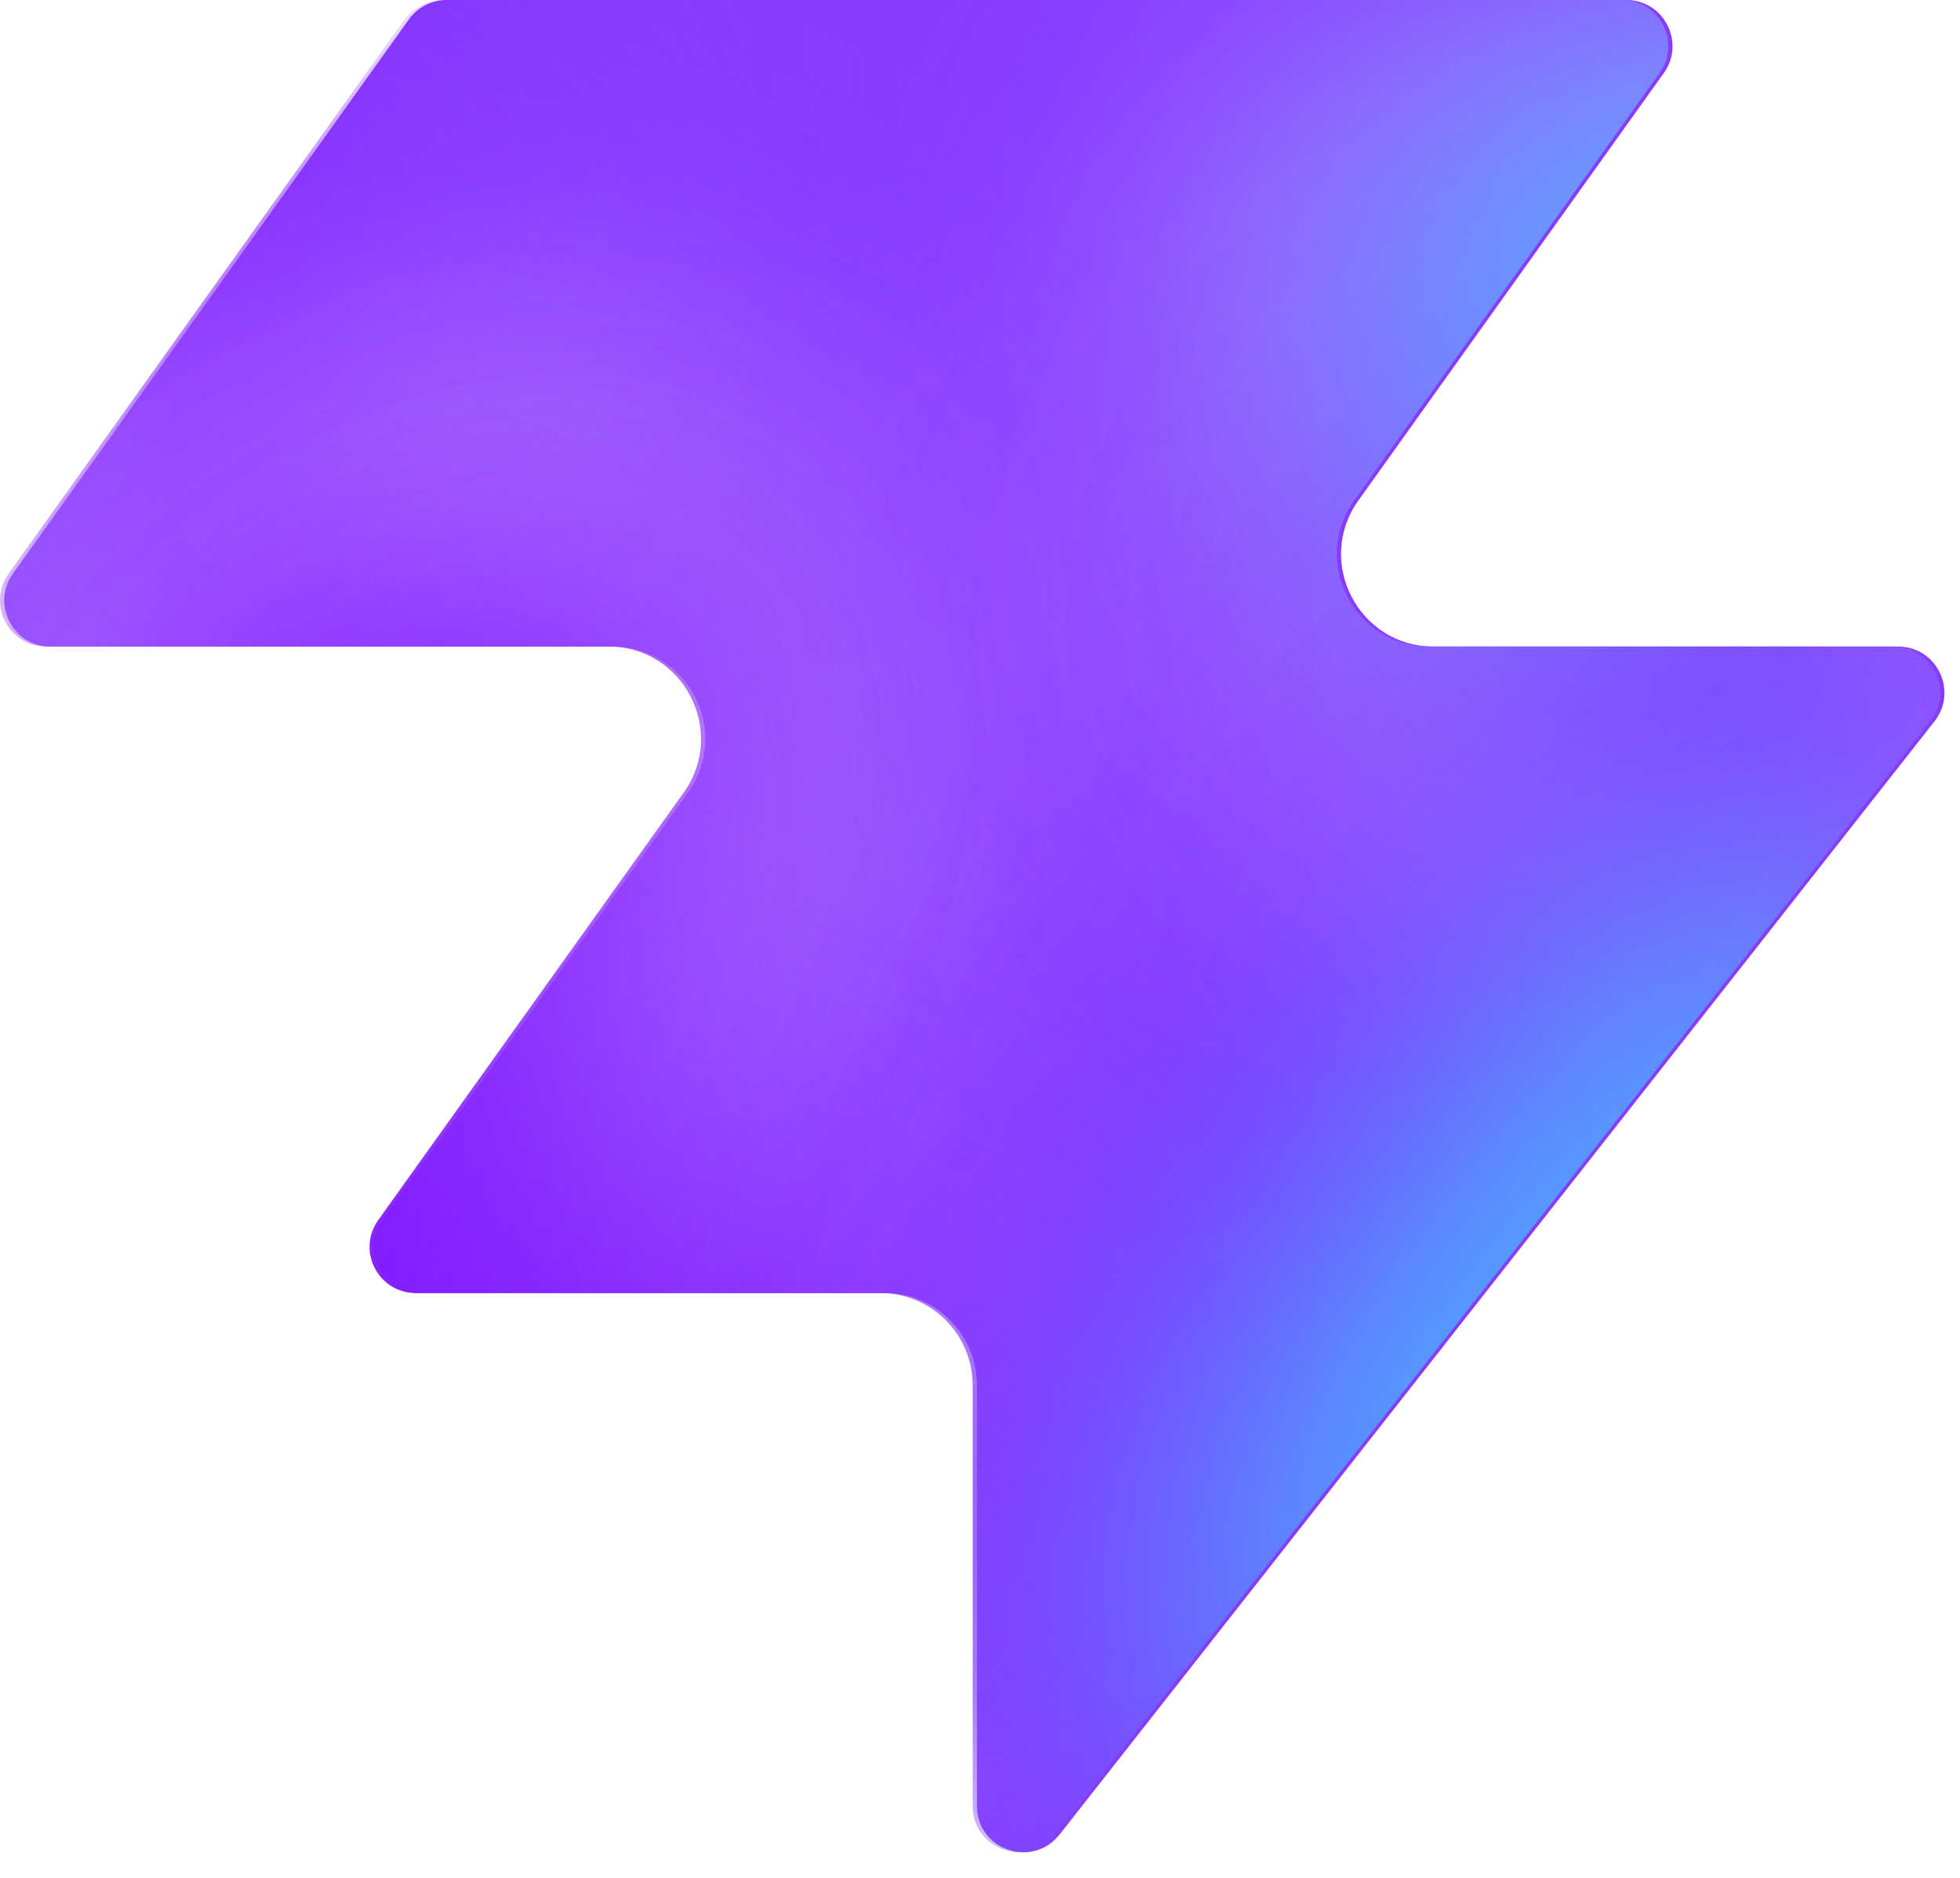
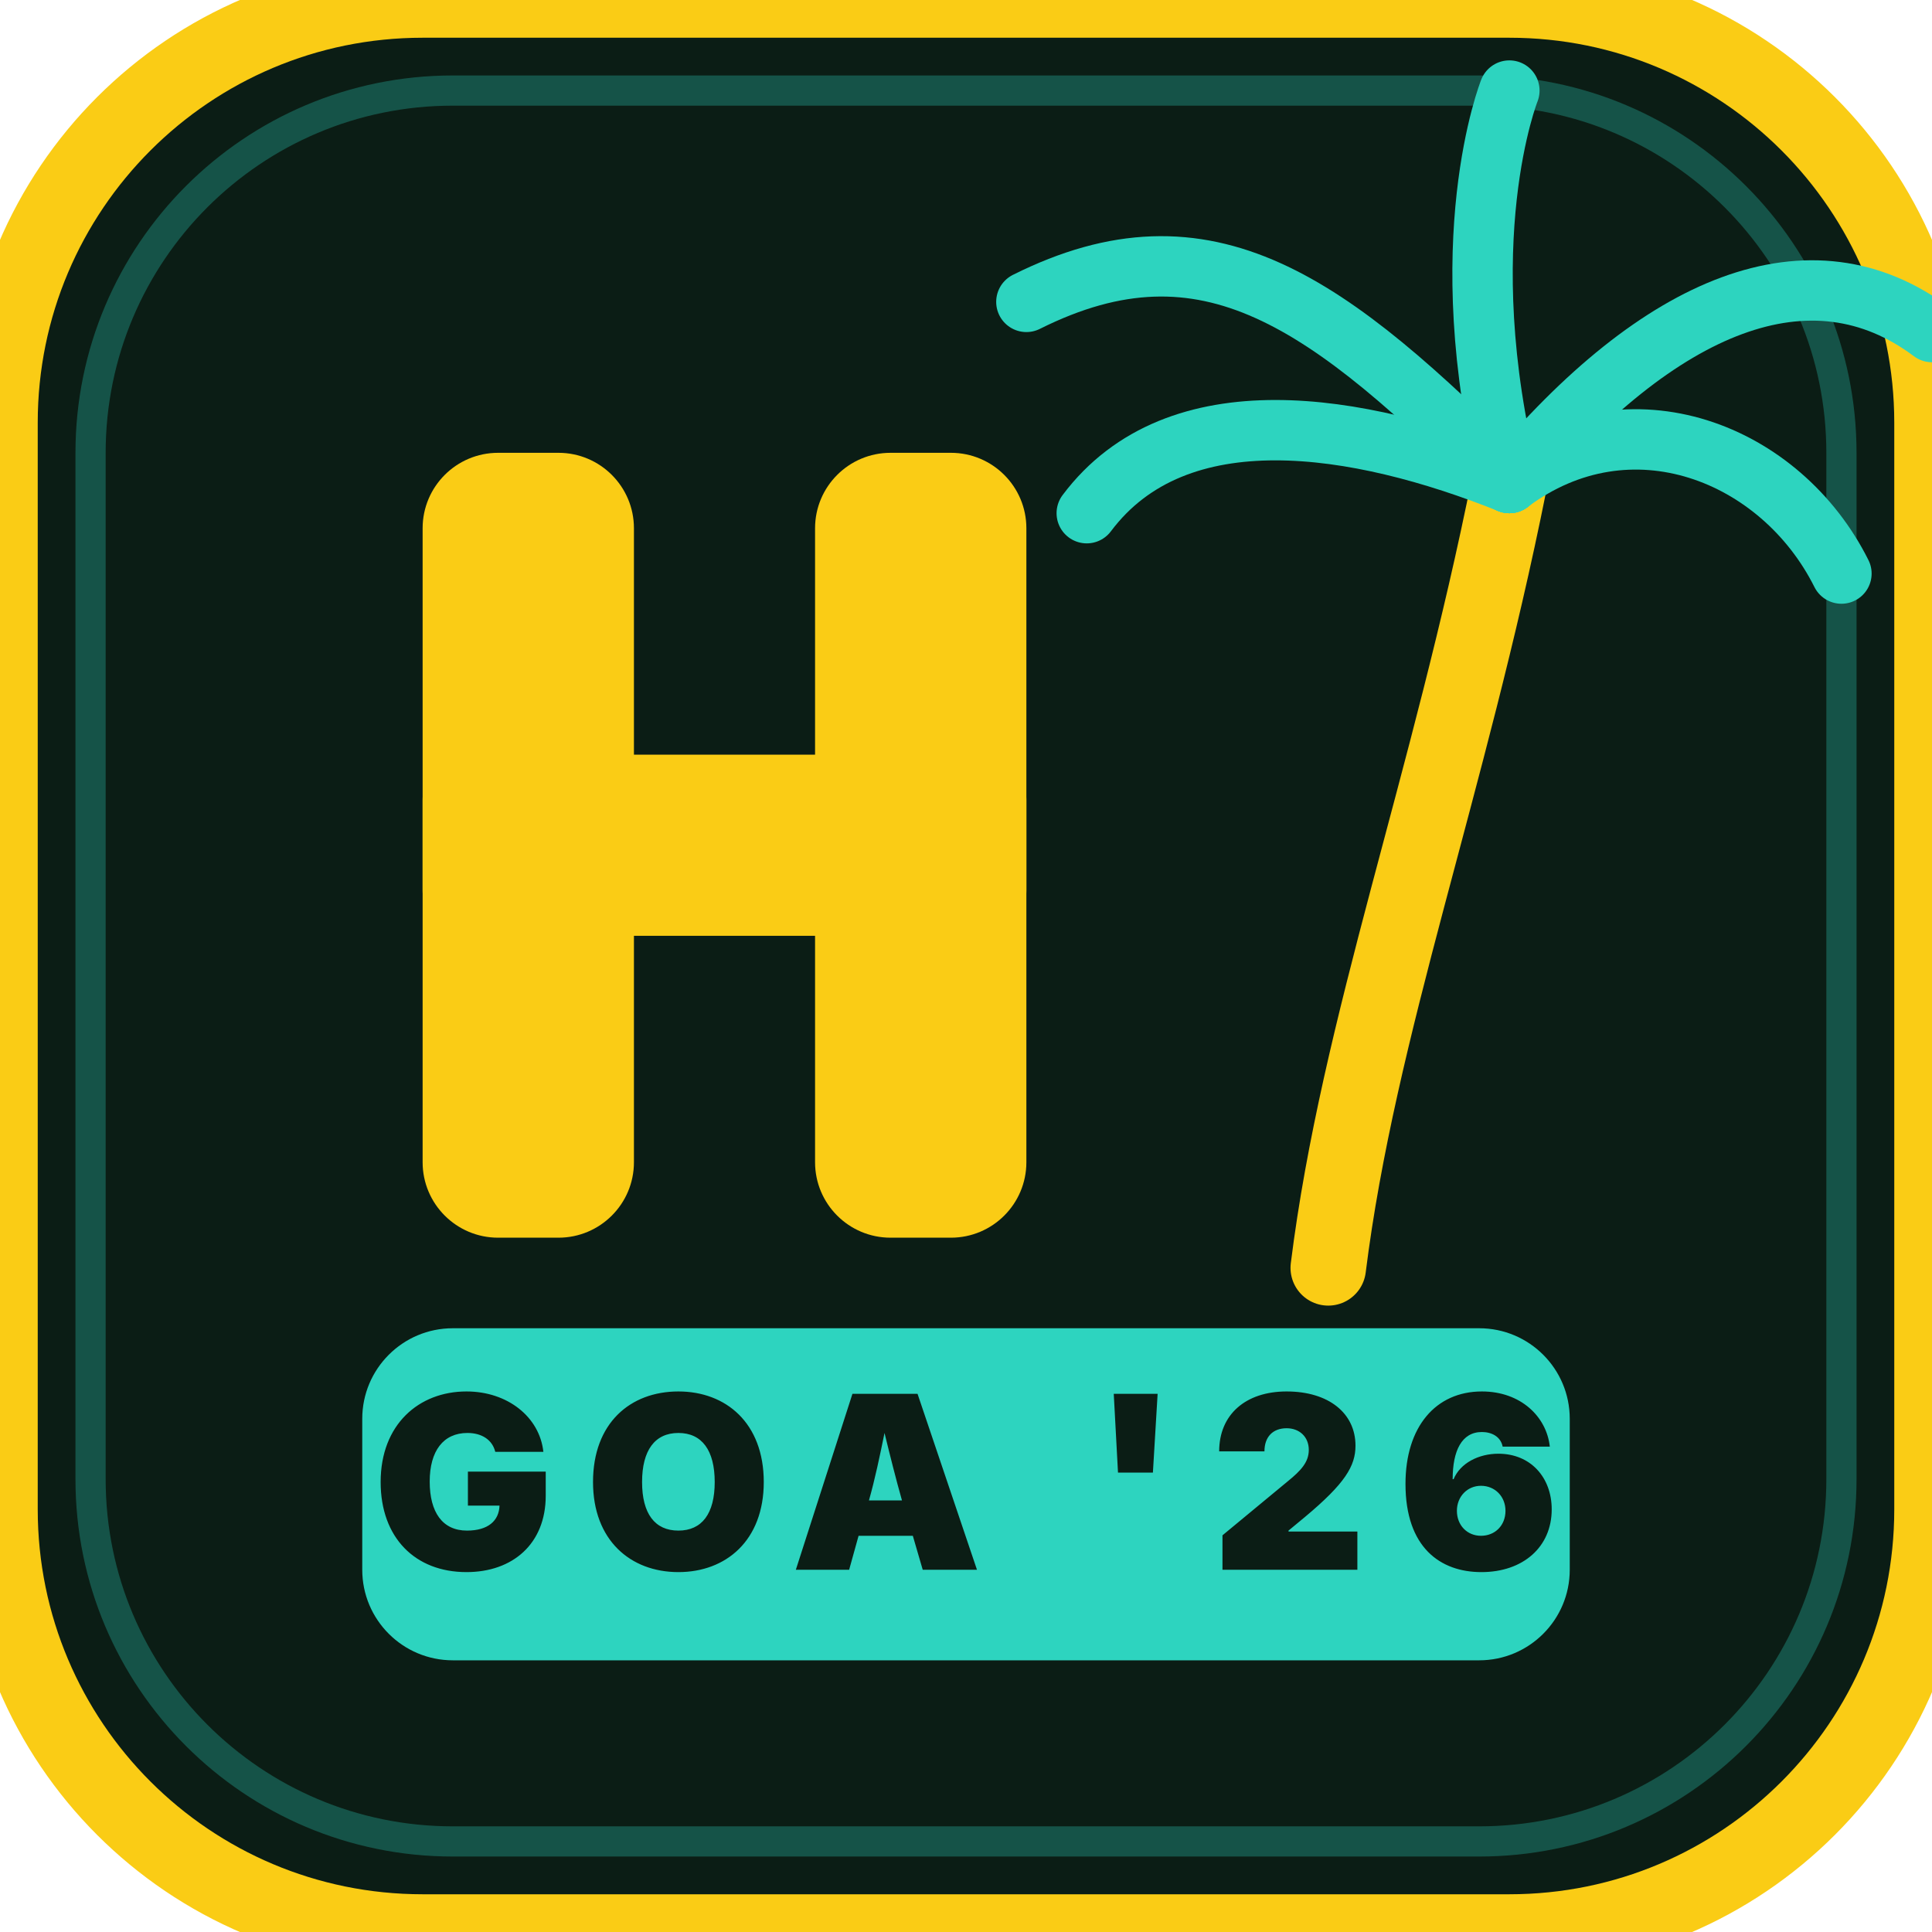
- <svg xmlns="http://www.w3.org/2000/svg" width="48" height="46" fill="none" viewBox="0 0 48 46">
-   <path fill="#863bff" d="M25.946 44.938c-.664.845-2.021.375-2.021-.698V33.937a2.26 2.26 0 0 0-2.262-2.262H10.287c-.92 0-1.456-1.04-.92-1.788l7.48-10.471c1.07-1.497 0-3.578-1.842-3.578H1.237c-.92 0-1.456-1.04-.92-1.788L10.013.474c.214-.297.556-.474.92-.474h28.894c.92 0 1.456 1.04.92 1.788l-7.48 10.471c-1.07 1.498 0 3.579 1.842 3.579h11.377c.943 0 1.473 1.088.89 1.83L25.947 44.94z" style="fill:#863bff;fill:color(display-p3 .525 .23 1);fill-opacity:1" />
-   <mask id="a" width="48" height="46" x="0" y="0" maskUnits="userSpaceOnUse" style="mask-type:alpha">
-     <path fill="#000" d="M25.842 44.938c-.664.844-2.021.375-2.021-.698V33.937a2.26 2.26 0 0 0-2.262-2.262H10.183c-.92 0-1.456-1.04-.92-1.788l7.48-10.471c1.07-1.498 0-3.579-1.842-3.579H1.133c-.92 0-1.456-1.04-.92-1.787L9.91.473c.214-.297.556-.474.92-.474h28.894c.92 0 1.456 1.04.92 1.788l-7.48 10.471c-1.07 1.498 0 3.578 1.842 3.578h11.377c.943 0 1.473 1.088.89 1.832L25.843 44.94z" style="fill:#000;fill-opacity:1" />
-   </mask>
-   <g mask="url(#a)">
-     <g filter="url(#b)">
-       <ellipse cx="5.508" cy="14.704" fill="#ede6ff" rx="5.508" ry="14.704" style="fill:#ede6ff;fill:color(display-p3 .927 .903 1);fill-opacity:1" transform="matrix(.00324 1 1 -.00324 -4.47 31.516)" />
-     </g>
-     <g filter="url(#c)">
-       <ellipse cx="10.399" cy="29.851" fill="#ede6ff" rx="10.399" ry="29.851" style="fill:#ede6ff;fill:color(display-p3 .927 .903 1);fill-opacity:1" transform="matrix(.00324 1 1 -.00324 -39.328 7.883)" />
-     </g>
-     <g filter="url(#d)">
-       <ellipse cx="5.508" cy="30.487" fill="#7e14ff" rx="5.508" ry="30.487" style="fill:#7e14ff;fill:color(display-p3 .492 .077 1);fill-opacity:1" transform="rotate(89.814 -25.913 -14.639)scale(1 -1)" />
-     </g>
-     <g filter="url(#e)">
-       <ellipse cx="5.508" cy="30.599" fill="#7e14ff" rx="5.508" ry="30.599" style="fill:#7e14ff;fill:color(display-p3 .492 .077 1);fill-opacity:1" transform="rotate(89.814 -32.644 -3.334)scale(1 -1)" />
-     </g>
-     <g filter="url(#f)">
-       <ellipse cx="5.508" cy="30.599" fill="#7e14ff" rx="5.508" ry="30.599" style="fill:#7e14ff;fill:color(display-p3 .492 .077 1);fill-opacity:1" transform="matrix(.00324 1 1 -.00324 -34.34 30.47)" />
-     </g>
-     <g filter="url(#g)">
-       <ellipse cx="14.072" cy="22.078" fill="#ede6ff" rx="14.072" ry="22.078" style="fill:#ede6ff;fill:color(display-p3 .927 .903 1);fill-opacity:1" transform="rotate(93.35 24.506 48.493)scale(-1 1)" />
-     </g>
-     <g filter="url(#h)">
-       <ellipse cx="3.47" cy="21.501" fill="#7e14ff" rx="3.47" ry="21.501" style="fill:#7e14ff;fill:color(display-p3 .492 .077 1);fill-opacity:1" transform="rotate(89.009 28.708 47.59)scale(-1 1)" />
-     </g>
-     <g filter="url(#i)">
-       <ellipse cx="3.47" cy="21.501" fill="#7e14ff" rx="3.47" ry="21.501" style="fill:#7e14ff;fill:color(display-p3 .492 .077 1);fill-opacity:1" transform="rotate(89.009 28.708 47.59)scale(-1 1)" />
-     </g>
-     <g filter="url(#j)">
-       <ellipse cx=".387" cy="8.972" fill="#7e14ff" rx="4.407" ry="29.108" style="fill:#7e14ff;fill:color(display-p3 .492 .077 1);fill-opacity:1" transform="rotate(39.51 .387 8.972)" />
-     </g>
-     <g filter="url(#k)">
-       <ellipse cx="47.523" cy="-6.092" fill="#7e14ff" rx="4.407" ry="29.108" style="fill:#7e14ff;fill:color(display-p3 .492 .077 1);fill-opacity:1" transform="rotate(37.892 47.523 -6.092)" />
-     </g>
-     <g filter="url(#l)">
-       <ellipse cx="41.412" cy="6.333" fill="#47bfff" rx="5.971" ry="9.665" style="fill:#47bfff;fill:color(display-p3 .28 .748 1);fill-opacity:1" transform="rotate(37.892 41.412 6.333)" />
-     </g>
-     <g filter="url(#m)">
-       <ellipse cx="-1.879" cy="38.332" fill="#7e14ff" rx="4.407" ry="29.108" style="fill:#7e14ff;fill:color(display-p3 .492 .077 1);fill-opacity:1" transform="rotate(37.892 -1.88 38.332)" />
-     </g>
-     <g filter="url(#n)">
-       <ellipse cx="-1.879" cy="38.332" fill="#7e14ff" rx="4.407" ry="29.108" style="fill:#7e14ff;fill:color(display-p3 .492 .077 1);fill-opacity:1" transform="rotate(37.892 -1.88 38.332)" />
-     </g>
-     <g filter="url(#o)">
-       <ellipse cx="35.651" cy="29.907" fill="#7e14ff" rx="4.407" ry="29.108" style="fill:#7e14ff;fill:color(display-p3 .492 .077 1);fill-opacity:1" transform="rotate(37.892 35.651 29.907)" />
-     </g>
-     <g filter="url(#p)">
-       <ellipse cx="38.418" cy="32.4" fill="#47bfff" rx="5.971" ry="15.297" style="fill:#47bfff;fill:color(display-p3 .28 .748 1);fill-opacity:1" transform="rotate(37.892 38.418 32.4)" />
-     </g>
+ <svg xmlns="http://www.w3.org/2000/svg" viewBox="0 0 64 64" width="64" height="64">
+   <rect width="64" height="64" rx="14" fill="#0b1d15" stroke="#facc15" stroke-width="2.5" />
+   <rect x="3" y="3" width="58" height="58" rx="12" fill="none" stroke="#2dd4bf" stroke-width="1" opacity="0.3" />
+   <g fill="#facc15">
+     <rect x="14" y="15" width="7" height="26" rx="2.5" />
+     <rect x="27" y="15" width="7" height="26" rx="2.5" />
+     <rect x="14" y="25" width="20" height="6" rx="1.5" />
  </g>
-   <defs>
-     <filter id="b" width="60.045" height="41.654" x="-19.77" y="16.149" color-interpolation-filters="sRGB" filterUnits="userSpaceOnUse">
-       <feFlood flood-opacity="0" result="BackgroundImageFix" />
-       <feBlend in="SourceGraphic" in2="BackgroundImageFix" result="shape" />
-       <feGaussianBlur result="effect1_foregroundBlur_2002_17158" stdDeviation="7.659" />
-     </filter>
-     <filter id="c" width="90.34" height="51.437" x="-54.613" y="-7.533" color-interpolation-filters="sRGB" filterUnits="userSpaceOnUse">
-       <feFlood flood-opacity="0" result="BackgroundImageFix" />
-       <feBlend in="SourceGraphic" in2="BackgroundImageFix" result="shape" />
-       <feGaussianBlur result="effect1_foregroundBlur_2002_17158" stdDeviation="7.659" />
-     </filter>
-     <filter id="d" width="79.355" height="29.4" x="-49.64" y="2.03" color-interpolation-filters="sRGB" filterUnits="userSpaceOnUse">
-       <feFlood flood-opacity="0" result="BackgroundImageFix" />
-       <feBlend in="SourceGraphic" in2="BackgroundImageFix" result="shape" />
-       <feGaussianBlur result="effect1_foregroundBlur_2002_17158" stdDeviation="4.596" />
-     </filter>
-     <filter id="e" width="79.579" height="29.4" x="-45.045" y="20.029" color-interpolation-filters="sRGB" filterUnits="userSpaceOnUse">
-       <feFlood flood-opacity="0" result="BackgroundImageFix" />
-       <feBlend in="SourceGraphic" in2="BackgroundImageFix" result="shape" />
-       <feGaussianBlur result="effect1_foregroundBlur_2002_17158" stdDeviation="4.596" />
-     </filter>
-     <filter id="f" width="79.579" height="29.4" x="-43.513" y="21.178" color-interpolation-filters="sRGB" filterUnits="userSpaceOnUse">
-       <feFlood flood-opacity="0" result="BackgroundImageFix" />
-       <feBlend in="SourceGraphic" in2="BackgroundImageFix" result="shape" />
-       <feGaussianBlur result="effect1_foregroundBlur_2002_17158" stdDeviation="4.596" />
-     </filter>
-     <filter id="g" width="74.749" height="58.852" x="15.756" y="-17.901" color-interpolation-filters="sRGB" filterUnits="userSpaceOnUse">
-       <feFlood flood-opacity="0" result="BackgroundImageFix" />
-       <feBlend in="SourceGraphic" in2="BackgroundImageFix" result="shape" />
-       <feGaussianBlur result="effect1_foregroundBlur_2002_17158" stdDeviation="7.659" />
-     </filter>
-     <filter id="h" width="61.377" height="25.362" x="23.548" y="2.284" color-interpolation-filters="sRGB" filterUnits="userSpaceOnUse">
-       <feFlood flood-opacity="0" result="BackgroundImageFix" />
-       <feBlend in="SourceGraphic" in2="BackgroundImageFix" result="shape" />
-       <feGaussianBlur result="effect1_foregroundBlur_2002_17158" stdDeviation="4.596" />
-     </filter>
-     <filter id="i" width="61.377" height="25.362" x="23.548" y="2.284" color-interpolation-filters="sRGB" filterUnits="userSpaceOnUse">
-       <feFlood flood-opacity="0" result="BackgroundImageFix" />
-       <feBlend in="SourceGraphic" in2="BackgroundImageFix" result="shape" />
-       <feGaussianBlur result="effect1_foregroundBlur_2002_17158" stdDeviation="4.596" />
-     </filter>
-     <filter id="j" width="56.045" height="63.649" x="-27.636" y="-22.853" color-interpolation-filters="sRGB" filterUnits="userSpaceOnUse">
-       <feFlood flood-opacity="0" result="BackgroundImageFix" />
-       <feBlend in="SourceGraphic" in2="BackgroundImageFix" result="shape" />
-       <feGaussianBlur result="effect1_foregroundBlur_2002_17158" stdDeviation="4.596" />
-     </filter>
-     <filter id="k" width="54.814" height="64.646" x="20.116" y="-38.415" color-interpolation-filters="sRGB" filterUnits="userSpaceOnUse">
-       <feFlood flood-opacity="0" result="BackgroundImageFix" />
-       <feBlend in="SourceGraphic" in2="BackgroundImageFix" result="shape" />
-       <feGaussianBlur result="effect1_foregroundBlur_2002_17158" stdDeviation="4.596" />
-     </filter>
-     <filter id="l" width="33.541" height="35.313" x="24.641" y="-11.323" color-interpolation-filters="sRGB" filterUnits="userSpaceOnUse">
-       <feFlood flood-opacity="0" result="BackgroundImageFix" />
-       <feBlend in="SourceGraphic" in2="BackgroundImageFix" result="shape" />
-       <feGaussianBlur result="effect1_foregroundBlur_2002_17158" stdDeviation="4.596" />
-     </filter>
-     <filter id="m" width="54.814" height="64.646" x="-29.286" y="6.009" color-interpolation-filters="sRGB" filterUnits="userSpaceOnUse">
-       <feFlood flood-opacity="0" result="BackgroundImageFix" />
-       <feBlend in="SourceGraphic" in2="BackgroundImageFix" result="shape" />
-       <feGaussianBlur result="effect1_foregroundBlur_2002_17158" stdDeviation="4.596" />
-     </filter>
-     <filter id="n" width="54.814" height="64.646" x="-29.286" y="6.009" color-interpolation-filters="sRGB" filterUnits="userSpaceOnUse">
-       <feFlood flood-opacity="0" result="BackgroundImageFix" />
-       <feBlend in="SourceGraphic" in2="BackgroundImageFix" result="shape" />
-       <feGaussianBlur result="effect1_foregroundBlur_2002_17158" stdDeviation="4.596" />
-     </filter>
-     <filter id="o" width="54.814" height="64.646" x="8.244" y="-2.416" color-interpolation-filters="sRGB" filterUnits="userSpaceOnUse">
-       <feFlood flood-opacity="0" result="BackgroundImageFix" />
-       <feBlend in="SourceGraphic" in2="BackgroundImageFix" result="shape" />
-       <feGaussianBlur result="effect1_foregroundBlur_2002_17158" stdDeviation="4.596" />
-     </filter>
-     <filter id="p" width="39.409" height="43.623" x="18.713" y="10.588" color-interpolation-filters="sRGB" filterUnits="userSpaceOnUse">
-       <feFlood flood-opacity="0" result="BackgroundImageFix" />
-       <feBlend in="SourceGraphic" in2="BackgroundImageFix" result="shape" />
-       <feGaussianBlur result="effect1_foregroundBlur_2002_17158" stdDeviation="4.596" />
-     </filter>
-   </defs>
+   <g transform="translate(38, 14)">
+     <path d="M 6,28 C 7,20 10,12 12,2" stroke="#facc15" stroke-width="2.5" fill="none" stroke-linecap="round" />
+     <path d="M 12,2 C 7,0 1,-1 -2,3" stroke="#2dd4bf" stroke-width="2" fill="none" stroke-linecap="round" />
+     <path d="M 12,2 C 16,-1 21,1 23,5" stroke="#2dd4bf" stroke-width="2" fill="none" stroke-linecap="round" />
+     <path d="M 12,2 C 6,-4 2,-7 -4,-4" stroke="#2dd4bf" stroke-width="2" fill="none" stroke-linecap="round" />
+     <path d="M 12,2 C 17,-4 22,-6 26,-3" stroke="#2dd4bf" stroke-width="2" fill="none" stroke-linecap="round" />
+     <path d="M 12,2 C 10,-6 12,-11 12,-11" stroke="#2dd4bf" stroke-width="2" fill="none" stroke-linecap="round" />
+   </g>
+   <rect x="12" y="44" width="40" height="11" rx="3" fill="#2dd4bf" />
+   <text x="32" y="52" font-family="'Space Grotesk', system-ui, -apple-system, sans-serif" font-weight="900" font-size="8" fill="#0b1d15" text-anchor="middle" letter-spacing="1">GOA '26</text>
</svg>
